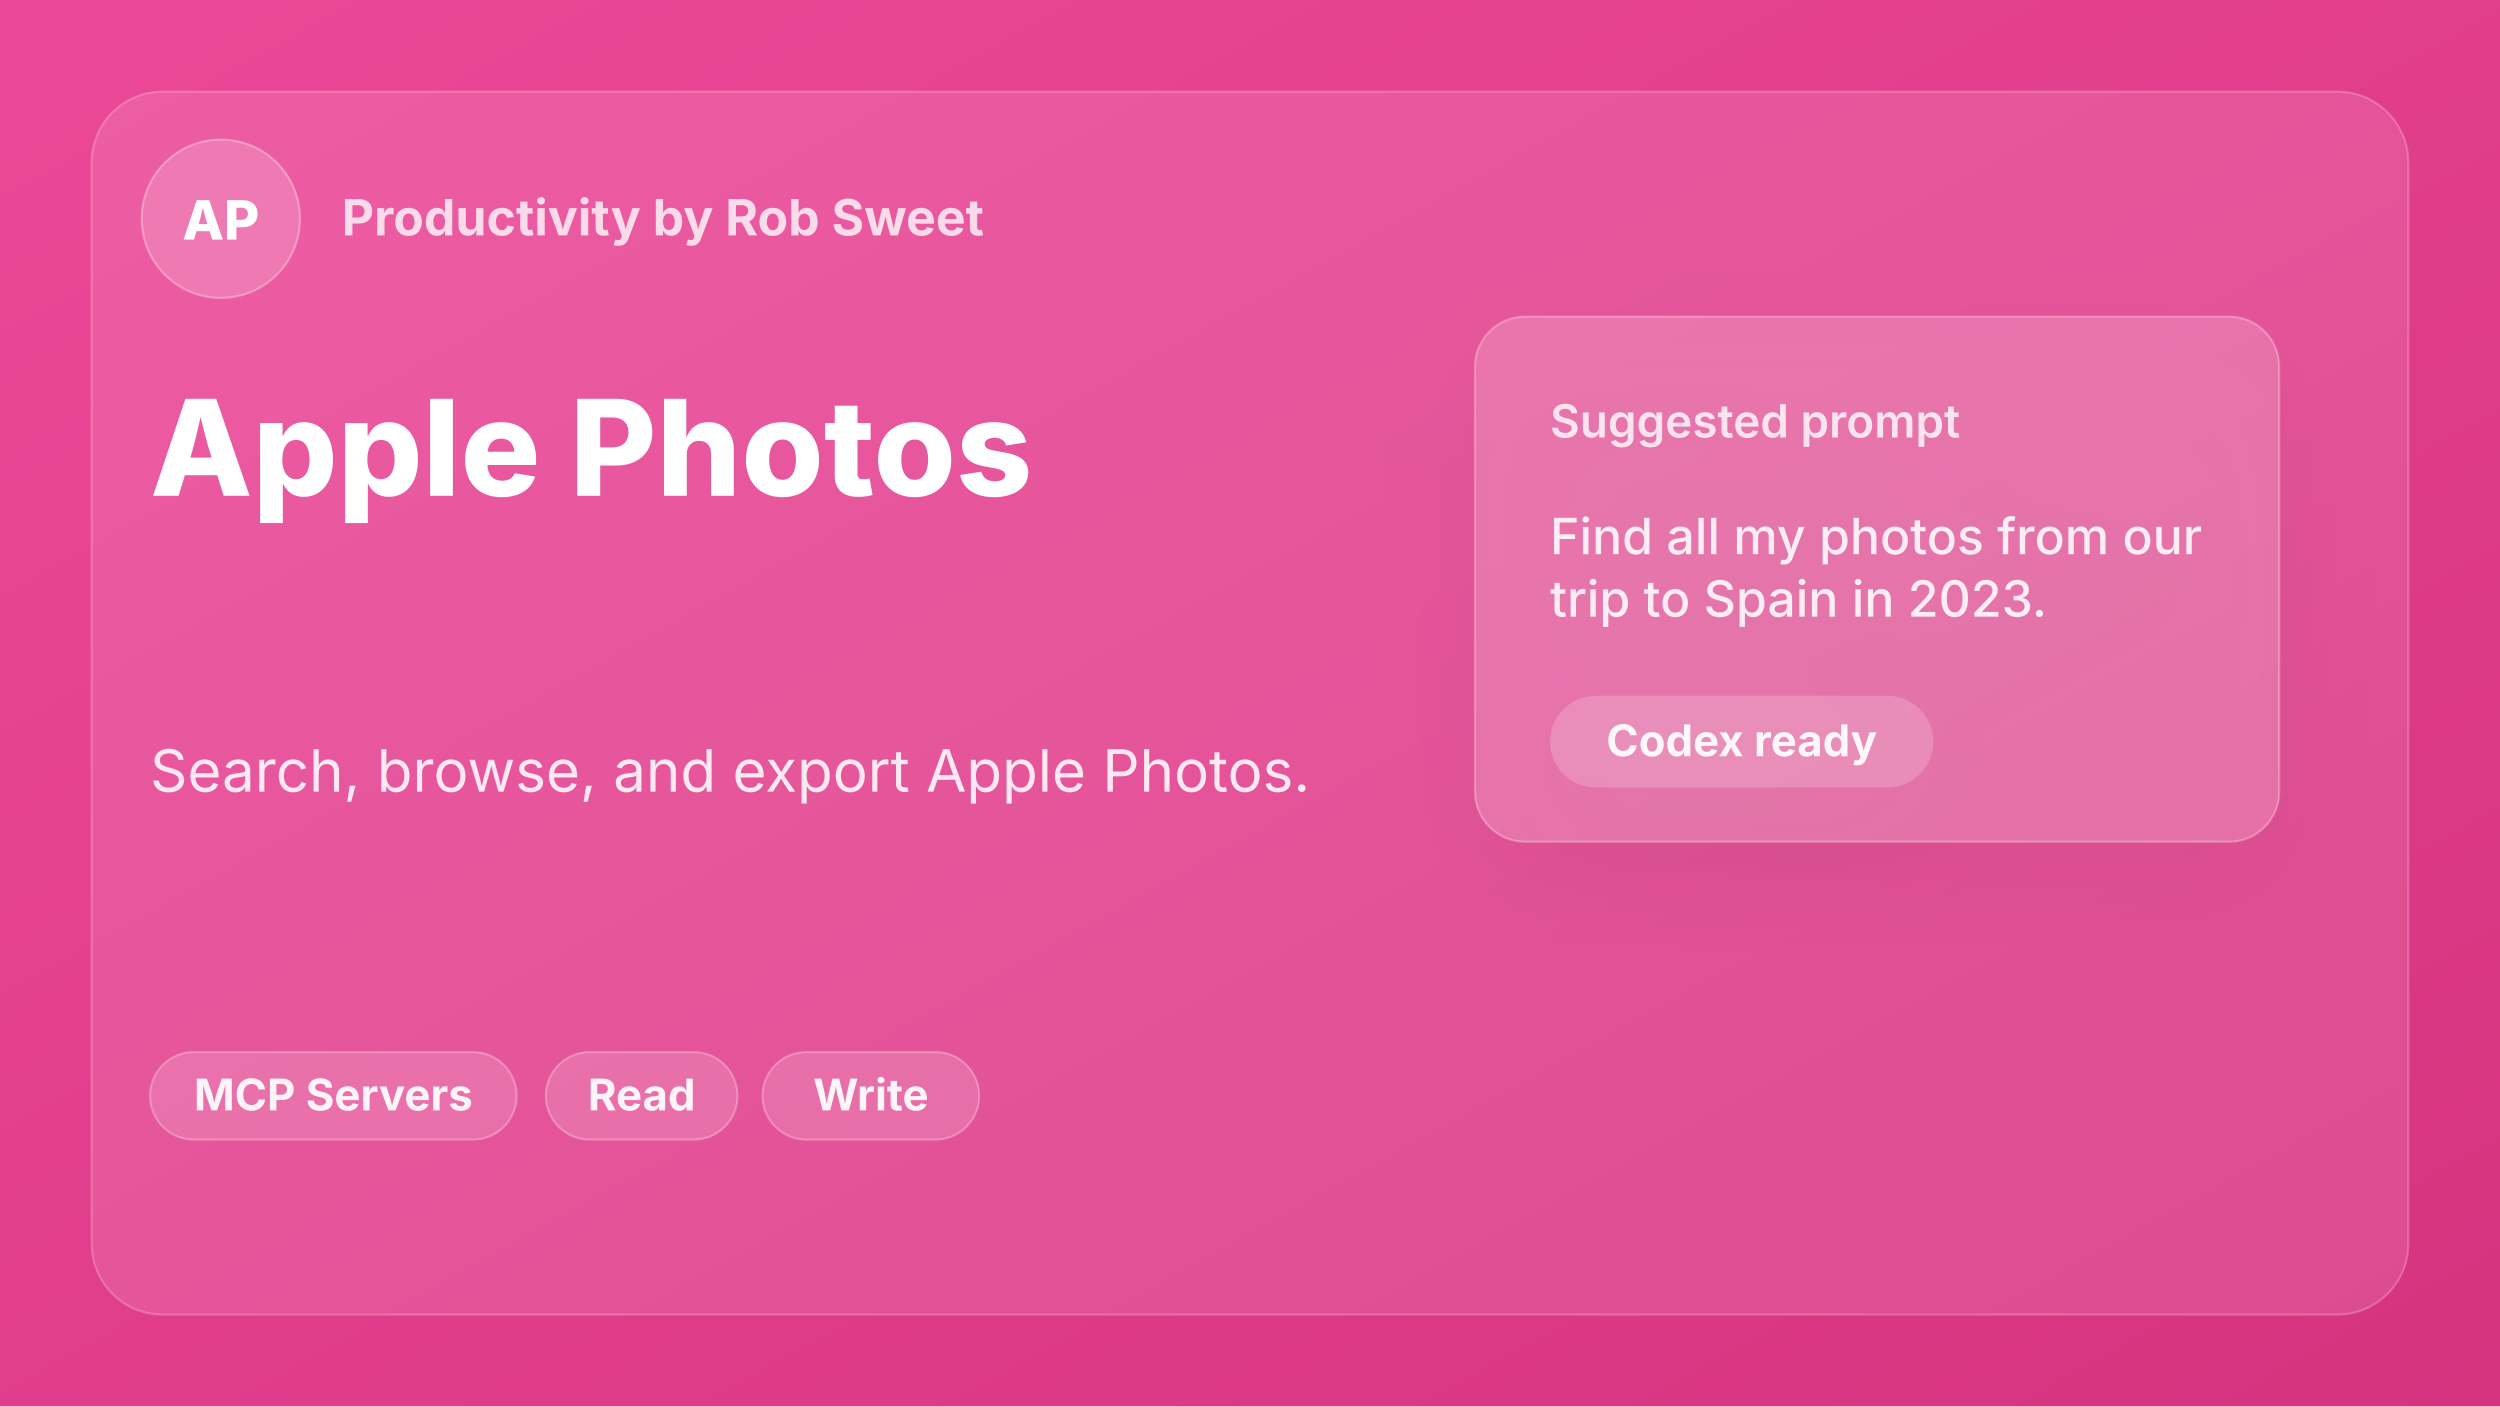
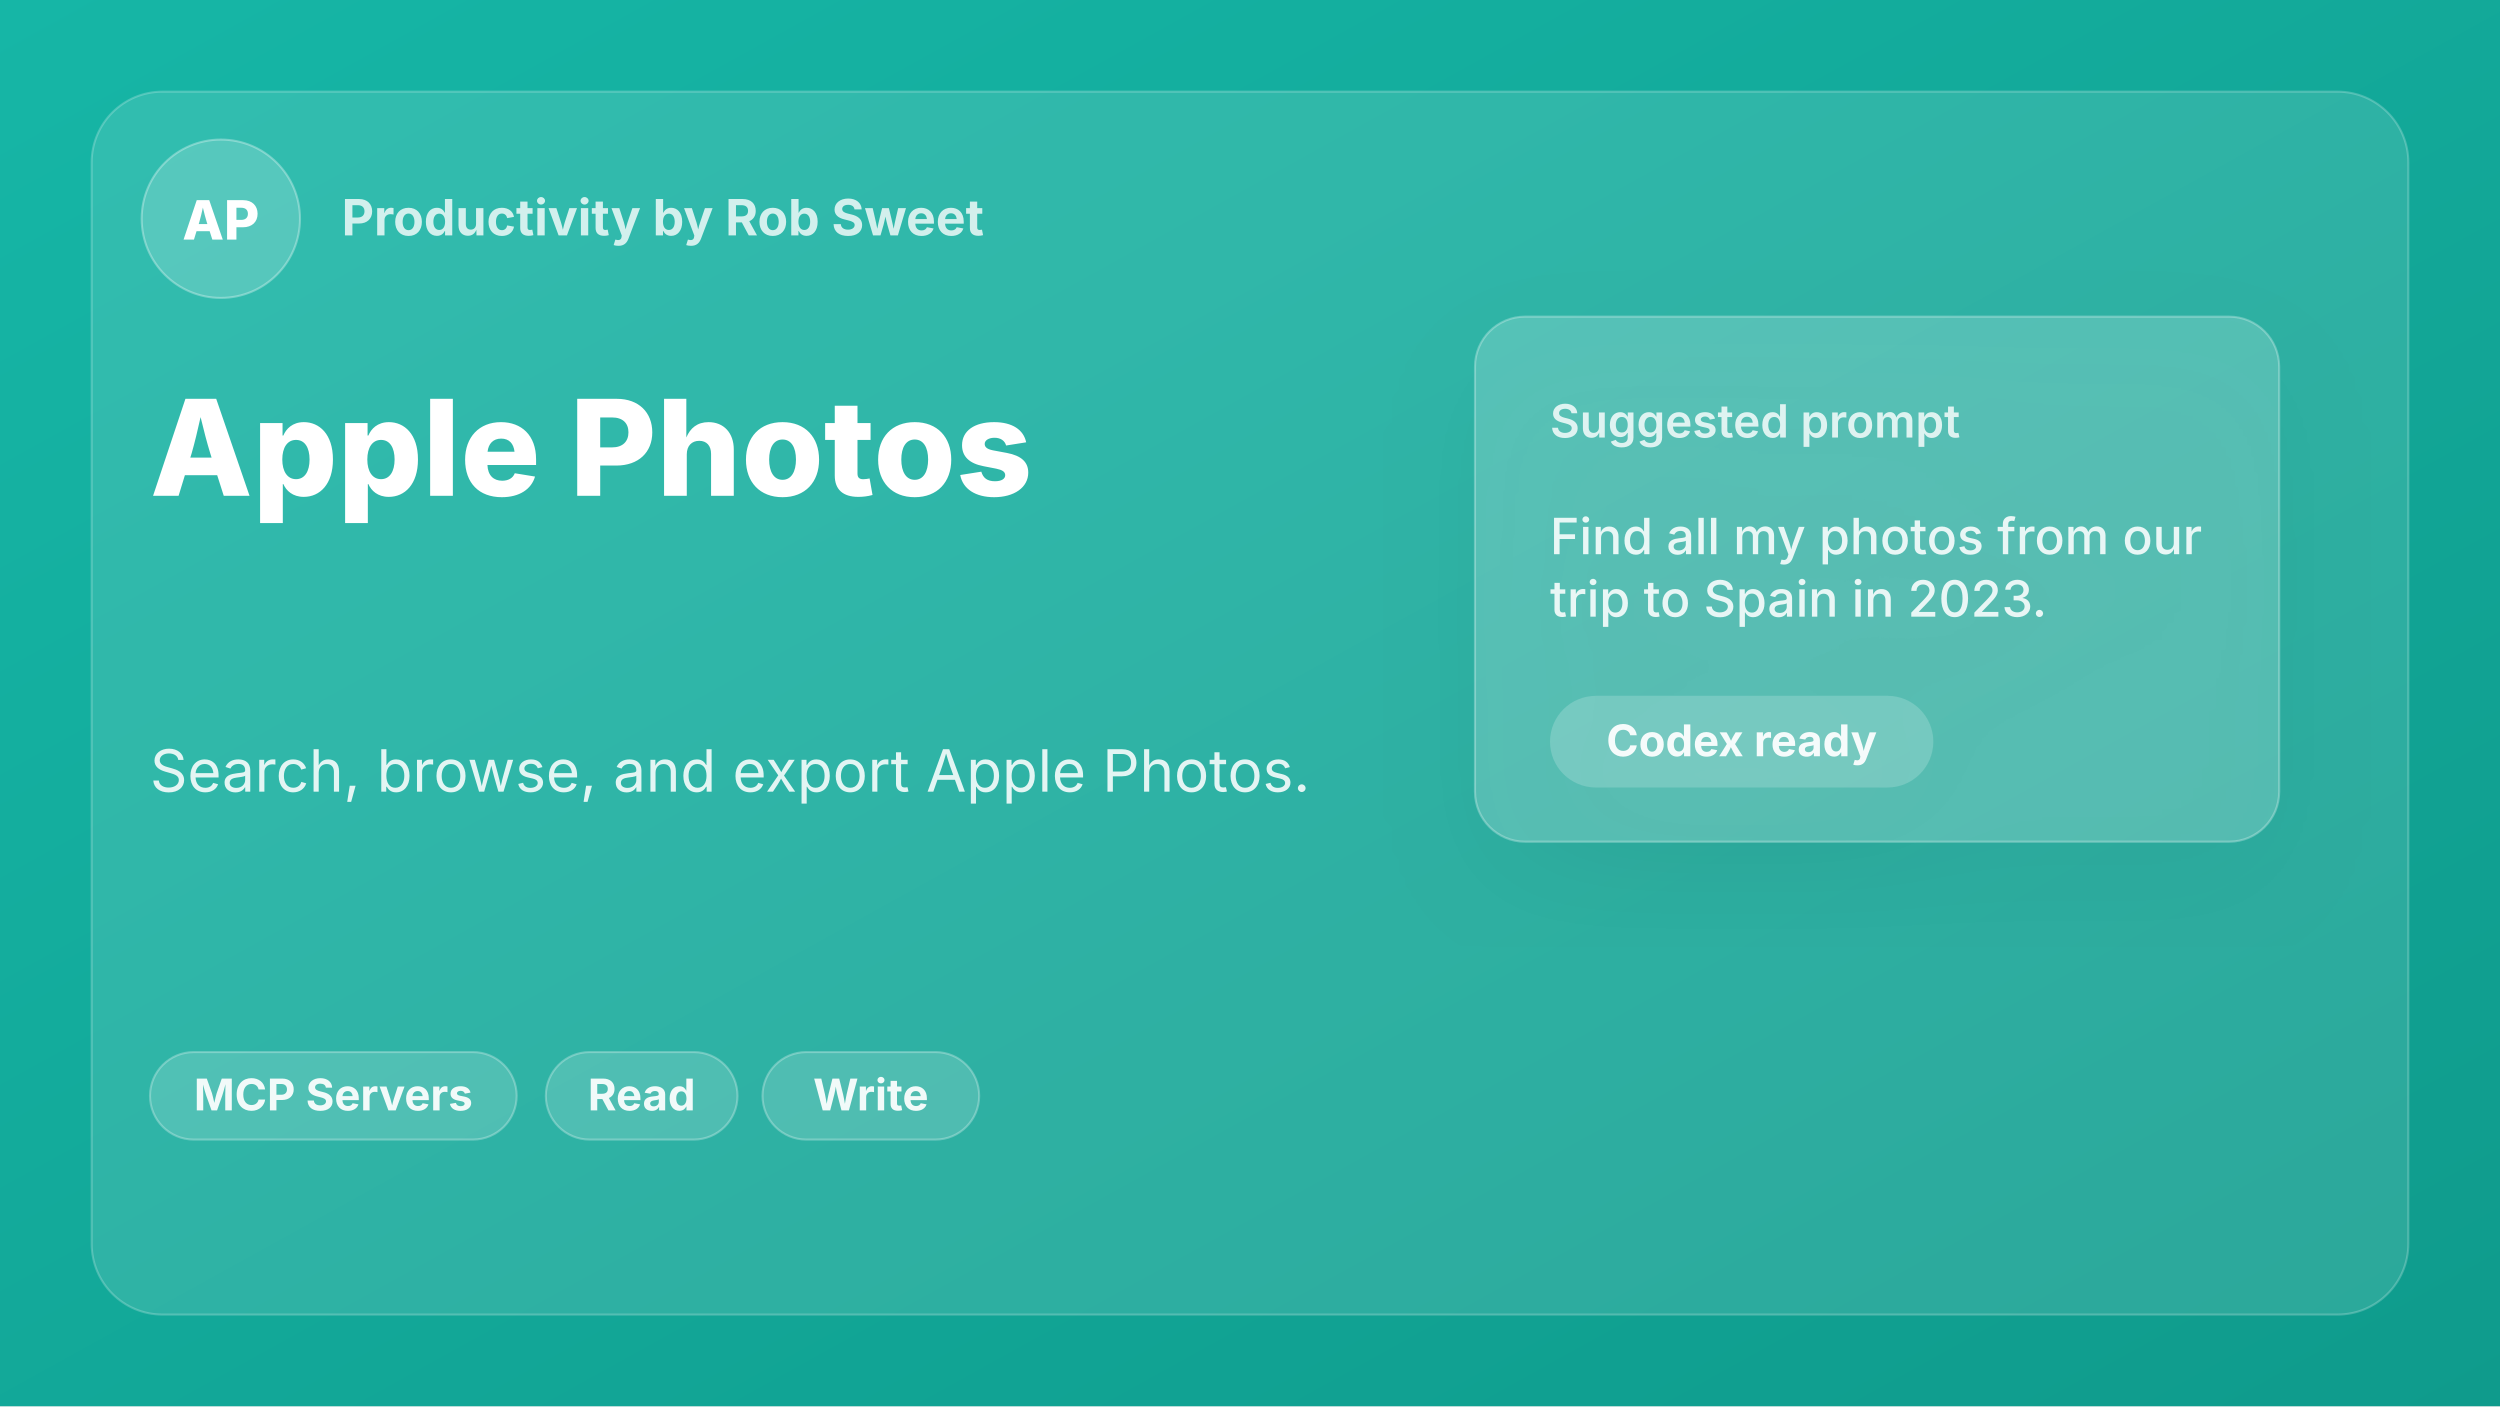
<svg xmlns="http://www.w3.org/2000/svg" width="1200" height="675" viewBox="0 0 1200 675" role="img" aria-labelledby="title desc">
  <defs>
    <linearGradient id="bg" x1="0" y1="0" x2="1" y2="1">
-       <stop offset="0" stop-color="#ec4899" />
-       <stop offset="1" stop-color="#d6337f" />
+       <stop offset="0" stop-color="#16b6a6" />
+       <stop offset="1" stop-color="#0f9b8c" />
    </linearGradient>
    <filter id="shadow" x="-20%" y="-20%" width="140%" height="140%">
      <feDropShadow dx="0" dy="22" stdDeviation="28" flood-color="#000000" flood-opacity="0.18" />
    </filter>
  </defs>
  <style>
    text { font-family: -apple-system, BlinkMacSystemFont, "Segoe UI", sans-serif; fill: #ffffff; }
    .eyebrow { font-size: 24px; font-weight: 650; opacity: .78; }
    .title { font-size: 64px; font-weight: 760; }
    .body { font-size: 28px; font-weight: 430; opacity: .86; }
    .chip { font-size: 21px; font-weight: 650; opacity: .92; }
    .small { font-size: 22px; font-weight: 620; opacity: .8; }
    .prompt { font-size: 24px; font-weight: 520; opacity: .86; }
  </style>
  <rect width="1200" height="675" fill="url(#bg)" />
  <rect x="44" y="44" width="1112" height="587" rx="34" fill="#ffffff" fill-opacity="0.12" stroke="#ffffff" stroke-opacity="0.22" />
  <circle cx="106" cy="105" r="38" fill="#ffffff" fill-opacity="0.18" stroke="#ffffff" stroke-opacity="0.32" />
  <text x="106" y="115" text-anchor="middle" style="font-size:26px;font-weight:760">AP</text>
  <text x="164" y="113" class="eyebrow">Productivity by Rob Sweet</text>
  <text x="72" y="238" class="title">Apple Photos</text>
  <text x="72" y="380" class="body">Search, browse, and export Apple Photos.</text>
  <rect x="72" y="505" width="176" height="42" rx="21" fill="#ffffff" fill-opacity="0.16" stroke="#ffffff" stroke-opacity="0.28" />
  <text x="160" y="533" text-anchor="middle" class="chip">MCP Servers</text>
  <rect x="262" y="505" width="92" height="42" rx="21" fill="#ffffff" fill-opacity="0.16" stroke="#ffffff" stroke-opacity="0.28" />
  <text x="308" y="533" text-anchor="middle" class="chip">Read</text>
  <rect x="366" y="505" width="104" height="42" rx="21" fill="#ffffff" fill-opacity="0.16" stroke="#ffffff" stroke-opacity="0.28" />
  <text x="418" y="533" text-anchor="middle" class="chip">Write</text>
  <g filter="url(#shadow)">
    <rect x="708" y="152" width="386" height="252" rx="24" fill="#ffffff" fill-opacity="0.18" stroke="#ffffff" stroke-opacity="0.28" />
    <text x="744" y="210" class="small">Suggested prompt</text>
    <text x="744" y="266" class="prompt">
      <tspan x="744" dy="0">Find all my photos from our</tspan>
      <tspan x="744" dy="30">trip to Spain in 2023.</tspan>
    </text>
    <rect x="744" y="334" width="184" height="44" rx="22" fill="#ffffff" fill-opacity="0.18" />
    <text x="836" y="363" text-anchor="middle" class="chip">Codex ready</text>
  </g>
</svg>
